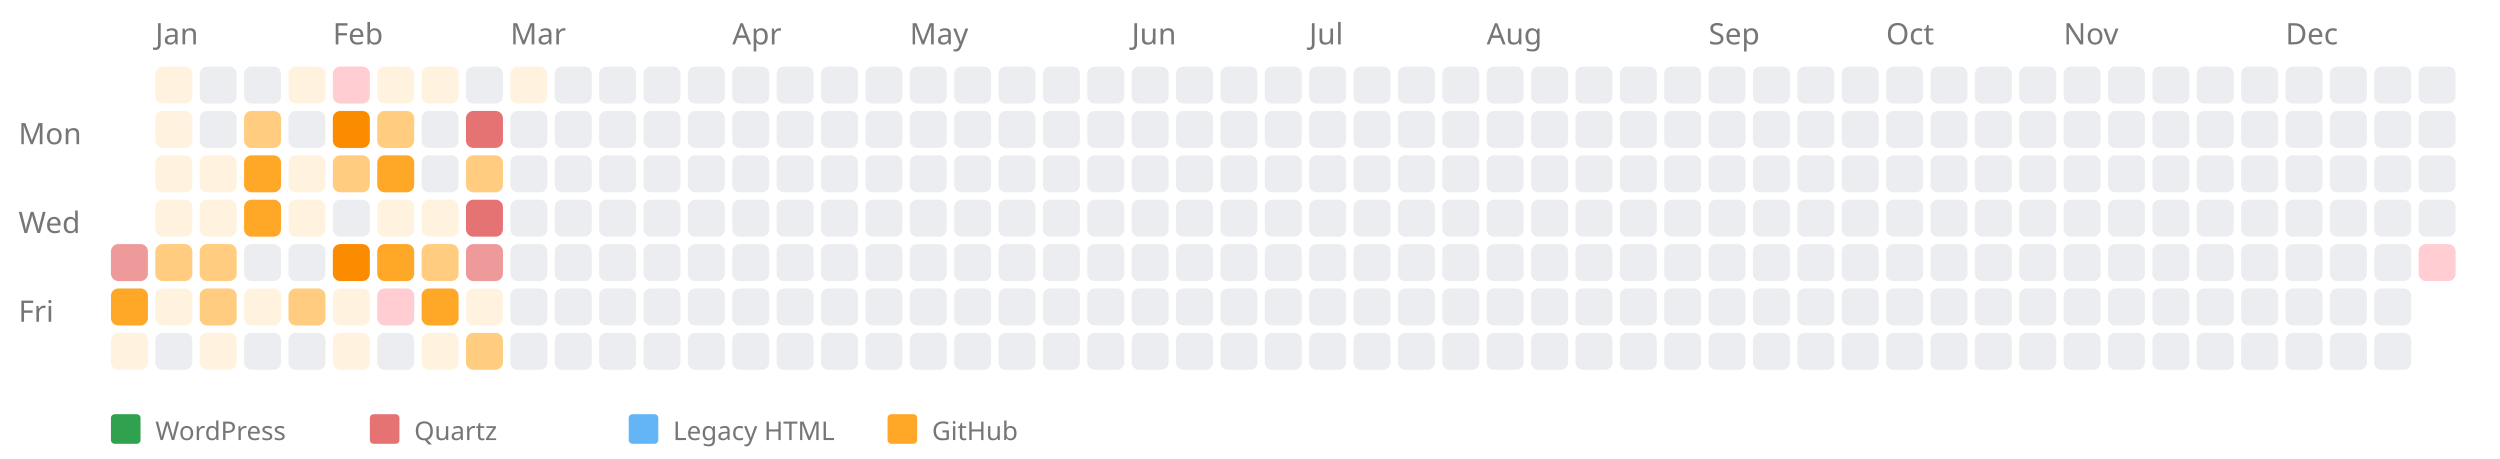
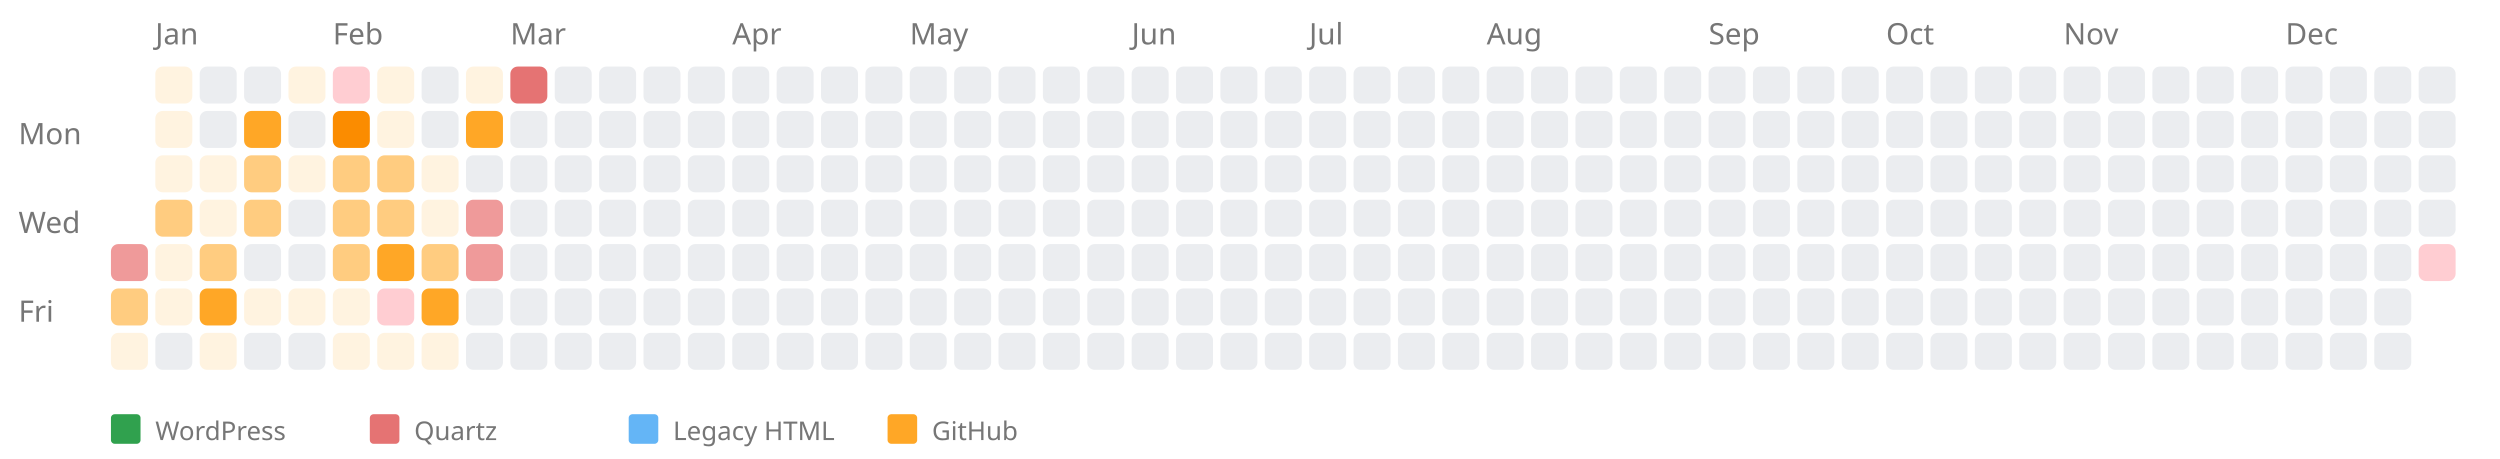
<svg xmlns="http://www.w3.org/2000/svg" width="676" height="124" style="background-color: white;">
  <text x="5" y="39" font-family="sans-serif" font-size="8" fill="#767676">Mon</text>
  <text x="5" y="63" font-family="sans-serif" font-size="8" fill="#767676">Wed</text>
  <text x="5" y="87" font-family="sans-serif" font-size="8" fill="#767676">Fri</text>
  <a href="https://kreier.github.io/quartz/Blog/2026/01/Black-Virgin-Mountain-III">
    <rect x="30" y="66" width="10" height="10" fill="#ef9a9a" rx="2" ry="2" />
  </a>
-   <a href="https://github.com/kreier/quartz/commit/3482f93073b59faddf6f8b1f2b3fc8d01145e746">
-     <rect x="30" y="78" width="10" height="10" fill="#ffa726" rx="2" ry="2" />
+   <a href="https://github.com/kreier/logo/commit/1402ef58d8d294cb15bdb9925b1518ac4585d798">
+     <rect x="30" y="78" width="10" height="10" fill="#ffcc80" rx="2" ry="2" />
  </a>
  <a href="https://github.com/kreier/statistics-diary/commit/4b88fc563b4ed1de78b8aaf90ba339f6435bd9ff">
    <rect x="30" y="90" width="10" height="10" fill="#fff3e0" rx="2" ry="2" />
  </a>
  <text x="42" y="12" font-family="sans-serif" font-size="8" fill="#767676">Jan</text>
  <a href="https://github.com/kreier/timeline/commit/9d11520de34dfba443b943f067c6d126caa2170a">
    <rect x="42" y="18" width="10" height="10" fill="#fff3e0" rx="2" ry="2" />
  </a>
-   <a href="https://github.com/kreier/timeline/commit/c0acefbf283a123234a830991be160af2f741ca0">
+   <a href="https://github.com/kreier/statistics-diary/commit/42a7469f658e2cb537ec03c5c94c6a11b0baccaa">
    <rect x="42" y="30" width="10" height="10" fill="#fff3e0" rx="2" ry="2" />
  </a>
-   <a href="https://github.com/kreier/timeline/commit/46e5ba379f54ff5fc5fc0830b6c4f5af79382f6b">
+   <a href="https://github.com/kreier/timeline/commit/f8b933a87da3c2d3ff0be795ef093933eebc7806">
    <rect x="42" y="42" width="10" height="10" fill="#fff3e0" rx="2" ry="2" />
  </a>
-   <a href="https://github.com/kreier/timeline/commit/a6540b3f6e7b7cb732b77b7db9dfbf191524a463">
-     <rect x="42" y="54" width="10" height="10" fill="#fff3e0" rx="2" ry="2" />
+   <a href="https://github.com/kreier/timeline/commit/82c4f72e79f45c4f470d0a36365828de7d7b4056">
+     <rect x="42" y="54" width="10" height="10" fill="#ffcc80" rx="2" ry="2" />
  </a>
  <a href="https://github.com/kreier/timeline/commit/fc6944581471510545945fb902e6d64ce006f01e">
-     <rect x="42" y="66" width="10" height="10" fill="#ffcc80" rx="2" ry="2" />
+     <rect x="42" y="66" width="10" height="10" fill="#fff3e0" rx="2" ry="2" />
  </a>
  <a href="https://github.com/kreier/timeline/commit/037f4fa019f1368bd0830cb39e292fab4ba12c4a">
    <rect x="42" y="78" width="10" height="10" fill="#fff3e0" rx="2" ry="2" />
  </a>
  <rect x="42" y="90" width="10" height="10" fill="#ebedf0" rx="2" ry="2" />
  <rect x="54" y="18" width="10" height="10" fill="#ebedf0" rx="2" ry="2" />
  <rect x="54" y="30" width="10" height="10" fill="#ebedf0" rx="2" ry="2" />
  <a href="https://github.com/kreier/python2018/commit/955bd2e4b07175ac0431472151dcd9afdac09664">
    <rect x="54" y="42" width="10" height="10" fill="#fff3e0" rx="2" ry="2" />
  </a>
-   <a href="https://github.com/timeline24/timeline24.github.io/commit/45d11cd6854f37938e4f11bab9d25046ccc71e70">
+   <a href="https://github.com/kreier/python2018/commit/dc1d242c00a9b9ab43dcfcab2dbbf36b22f42714">
    <rect x="54" y="54" width="10" height="10" fill="#fff3e0" rx="2" ry="2" />
  </a>
-   <a href="https://github.com/kreier/timeline/commit/de7cc6f2d49e727eed80f1b493bd44e85618e5c5">
+   <a href="https://github.com/kreier/calendar/commit/4ba9ff8936dfb993f28e9c99aa3752e2fd1fa416">
    <rect x="54" y="66" width="10" height="10" fill="#ffcc80" rx="2" ry="2" />
  </a>
-   <a href="https://github.com/kreier/timeline/commit/ef53cfd2cbff5509946adeb7557a7b4ef8b16504">
-     <rect x="54" y="78" width="10" height="10" fill="#ffcc80" rx="2" ry="2" />
+   <a href="https://github.com/kreier/timeline/commit/396055814605a9ce0c9b135d78b5a017064007a7">
+     <rect x="54" y="78" width="10" height="10" fill="#ffa726" rx="2" ry="2" />
  </a>
  <a href="https://github.com/kreier/logo/commit/0100dbd2a928cb02ff36db7efff55222d79cdeb9">
    <rect x="54" y="90" width="10" height="10" fill="#fff3e0" rx="2" ry="2" />
  </a>
  <rect x="66" y="18" width="10" height="10" fill="#ebedf0" rx="2" ry="2" />
-   <a href="https://github.com/kreier/tl/commit/49dd2cac59a5e8389b44650719359b2262a8eee3">
-     <rect x="66" y="30" width="10" height="10" fill="#ffcc80" rx="2" ry="2" />
+   <a href="https://github.com/kreier/logo/commit/2932141a6220b73344018070bcacabd1976df519">
+     <rect x="66" y="30" width="10" height="10" fill="#ffa726" rx="2" ry="2" />
  </a>
  <a href="https://github.com/kreier/igshcmc/commit/f88fc38e6b8c65efe7117028eed91dfc41016f08">
-     <rect x="66" y="42" width="10" height="10" fill="#ffa726" rx="2" ry="2" />
+     <rect x="66" y="42" width="10" height="10" fill="#ffcc80" rx="2" ry="2" />
  </a>
  <a href="https://github.com/kreier/swagger/commit/7e005a6ced7b4be66eb0dd43546b820a96aae394">
-     <rect x="66" y="54" width="10" height="10" fill="#ffa726" rx="2" ry="2" />
+     <rect x="66" y="54" width="10" height="10" fill="#ffcc80" rx="2" ry="2" />
  </a>
  <rect x="66" y="66" width="10" height="10" fill="#ebedf0" rx="2" ry="2" />
  <a href="https://github.com/kreier/bilder/commit/ca421128271dcf03bb6d5ae5b7373ea124aaa640">
    <rect x="66" y="78" width="10" height="10" fill="#fff3e0" rx="2" ry="2" />
  </a>
  <rect x="66" y="90" width="10" height="10" fill="#ebedf0" rx="2" ry="2" />
  <a href="https://github.com/kreier/bilder/commit/ed25d5d2ba0ba365c9afdd91ec2d87d5d4873d64">
    <rect x="78" y="18" width="10" height="10" fill="#fff3e0" rx="2" ry="2" />
  </a>
  <rect x="78" y="30" width="10" height="10" fill="#ebedf0" rx="2" ry="2" />
-   <a href="https://github.com/kreier/timeline/commit/9e940a285058c0da9e307dd0c78298b8b89aafb8">
+   <a href="https://github.com/kreier/timeline/commit/d2237b68312388d41c74cc5ce5f908224ff11562">
    <rect x="78" y="42" width="10" height="10" fill="#fff3e0" rx="2" ry="2" />
  </a>
-   <a href="https://github.com/kreier/timeline/commit/d2237b68312388d41c74cc5ce5f908224ff11562">
-     <rect x="78" y="54" width="10" height="10" fill="#fff3e0" rx="2" ry="2" />
-   </a>
+   <rect x="78" y="54" width="10" height="10" fill="#ebedf0" rx="2" ry="2" />
  <rect x="78" y="66" width="10" height="10" fill="#ebedf0" rx="2" ry="2" />
-   <a href="https://github.com/kreier/prime/commit/b0d8d498ebf3c925baa058e8775d1aa652e57606">
-     <rect x="78" y="78" width="10" height="10" fill="#ffcc80" rx="2" ry="2" />
+   <a href="https://github.com/kreier/homelab/commit/7a9cb8526dc5b94698d9d62e3211c63f1e6ba550">
+     <rect x="78" y="78" width="10" height="10" fill="#fff3e0" rx="2" ry="2" />
  </a>
  <rect x="78" y="90" width="10" height="10" fill="#ebedf0" rx="2" ry="2" />
  <text x="90" y="12" font-family="sans-serif" font-size="8" fill="#767676">Feb</text>
  <a href="https://kreier.github.io/quartz/Blog/2026/02/Black-Virgin-Mountain-IV">
    <rect x="90" y="18" width="10" height="10" fill="#ffcdd2" rx="2" ry="2" />
  </a>
-   <a href="https://github.com/kreier/hv.io.vn/commit/93c3eb17e6053684ba4e319924d0285c09ee43bf">
+   <a href="https://github.com/kreier/homelab/commit/498e774c43a687e76138cff0b696786e2abd6358">
    <rect x="90" y="30" width="10" height="10" fill="#fb8c00" rx="2" ry="2" />
  </a>
  <a href="https://github.com/kreier/hv.io.vn/commit/cafb117ce697c186fb0b2447f2880fda389beee9">
    <rect x="90" y="42" width="10" height="10" fill="#ffcc80" rx="2" ry="2" />
  </a>
-   <rect x="90" y="54" width="10" height="10" fill="#ebedf0" rx="2" ry="2" />
-   <a href="https://github.com/kreier/prime/commit/b4f0c1f2333f69aa4bfc1d384e9192207756be18">
-     <rect x="90" y="66" width="10" height="10" fill="#fb8c00" rx="2" ry="2" />
-   </a>
-   <a href="https://github.com/kreier/prime/commit/9f562553cc253dd7a63692e15c8f2fabdf92d6c4">
+   <a href="https://github.com/kreier/homelab/commit/c687c1bccf76406e5e9407a76a95736542fd815c">
+     <rect x="90" y="54" width="10" height="10" fill="#ffcc80" rx="2" ry="2" />
+   </a>
+   <a href="https://github.com/kreier/homelab/commit/d92258a3dcc152653ac402cbed77579e232a3722">
+     <rect x="90" y="66" width="10" height="10" fill="#ffcc80" rx="2" ry="2" />
+   </a>
+   <a href="https://github.com/kreier/quartz/commit/0de8d39f703b1024ced659e9881235b8605da4f6">
    <rect x="90" y="78" width="10" height="10" fill="#fff3e0" rx="2" ry="2" />
  </a>
  <a href="https://github.com/kreier/homelab/commit/54f8c05d048b5716a3ff3e47baffed9f990c78f3">
    <rect x="90" y="90" width="10" height="10" fill="#fff3e0" rx="2" ry="2" />
  </a>
-   <a href="https://github.com/hviovn/hello-world/commit/1d196a920c19cf602377a2f6a7900721622a6809">
+   <a href="https://github.com/kreier/quartz/commit/a1e167afd8b011d414ebf2c5d9827afd96047407">
    <rect x="102" y="18" width="10" height="10" fill="#fff3e0" rx="2" ry="2" />
  </a>
-   <a href="https://github.com/kreier/quartz/commit/5950441a7e72e62731ed1a1abeaef0a00d00845f">
-     <rect x="102" y="30" width="10" height="10" fill="#ffcc80" rx="2" ry="2" />
-   </a>
-   <a href="https://github.com/kreier/timeline/commit/bd868cc32d626727f3728060b6df1e211ce9e4d6">
-     <rect x="102" y="42" width="10" height="10" fill="#ffa726" rx="2" ry="2" />
-   </a>
-   <a href="https://github.com/kreier/timeline/commit/454da40dd3202c5d2145593c464b4f7fd9d5a841">
-     <rect x="102" y="54" width="10" height="10" fill="#fff3e0" rx="2" ry="2" />
+   <a href="https://github.com/kreier/bilder/commit/f45ded15dec45f98f6a7a6925001069058b24e7a">
+     <rect x="102" y="30" width="10" height="10" fill="#fff3e0" rx="2" ry="2" />
+   </a>
+   <a href="https://github.com/kreier/impact/commit/bfa93181b978821645280cfe5fd96e4f8b387421">
+     <rect x="102" y="42" width="10" height="10" fill="#ffcc80" rx="2" ry="2" />
+   </a>
+   <a href="https://github.com/kreier/timeline/commit/254dc489f59cf9c0ac3af68c352ca72545a9ef51">
+     <rect x="102" y="54" width="10" height="10" fill="#ffcc80" rx="2" ry="2" />
  </a>
  <a href="https://github.com/kreier/timeline/commit/adab2d8eb7dbe5239b7f360b5f4538ea1909d074">
    <rect x="102" y="66" width="10" height="10" fill="#ffa726" rx="2" ry="2" />
  </a>
  <a href="https://kreier.github.io/quartz/Projects/Computer/Raspberry-Pi-4-with-4-GB-RAM">
    <rect x="102" y="78" width="10" height="10" fill="#ffcdd2" rx="2" ry="2" />
  </a>
-   <rect x="102" y="90" width="10" height="10" fill="#ebedf0" rx="2" ry="2" />
  <a href="https://github.com/kreier/benchmark/commit/303ee0b7ff5f7ab3345aea36ab2b7b956f21eeb1">
-     <rect x="114" y="18" width="10" height="10" fill="#fff3e0" rx="2" ry="2" />
-   </a>
+     <rect x="102" y="90" width="10" height="10" fill="#fff3e0" rx="2" ry="2" />
+   </a>
+   <rect x="114" y="18" width="10" height="10" fill="#ebedf0" rx="2" ry="2" />
  <rect x="114" y="30" width="10" height="10" fill="#ebedf0" rx="2" ry="2" />
-   <rect x="114" y="42" width="10" height="10" fill="#ebedf0" rx="2" ry="2" />
-   <a href="https://github.com/kreier/quartz/commit/3d48c6ed1be790f74cd5536fc21bb884c090c392">
+   <a href="https://github.com/kreier/benchmark/commit/6ac58321a211879100b2a67e3efbaaef754bc9ea">
+     <rect x="114" y="42" width="10" height="10" fill="#fff3e0" rx="2" ry="2" />
+   </a>
+   <a href="https://github.com/kreier/benchmark/commit/aaecfcde9613db993ee2dc0a76cf20624a8f50fa">
    <rect x="114" y="54" width="10" height="10" fill="#fff3e0" rx="2" ry="2" />
  </a>
-   <a href="https://github.com/kreier/homelab/commit/070e74306f5fecec4522ec68f165aaf428c9552b">
+   <a href="https://github.com/kreier/benchmark/commit/8a9ac10ccbd51652bd9f4c34227f692144df13d3">
    <rect x="114" y="66" width="10" height="10" fill="#ffcc80" rx="2" ry="2" />
  </a>
-   <a href="https://github.com/kreier/quartz/commit/aac21671276305370fa75788509711a6b73a37d0">
+   <a href="https://github.com/kreier/ar65view/commit/96585b5aa1e8ceb6b3508467ba4ab75958f0afef">
    <rect x="114" y="78" width="10" height="10" fill="#ffa726" rx="2" ry="2" />
  </a>
  <a href="https://github.com/kreier/quartz/commit/ea65c769a316c765de8d8c465884846e8fbc44f8">
    <rect x="114" y="90" width="10" height="10" fill="#fff3e0" rx="2" ry="2" />
  </a>
-   <rect x="126" y="18" width="10" height="10" fill="#ebedf0" rx="2" ry="2" />
-   <a href="https://saiht.de/obsidian/My-Projects">
-     <rect x="126" y="30" width="10" height="10" fill="#e57373" rx="2" ry="2" />
+   <a href="https://github.com/kreier/quartz/commit/2b386e7836ea2c99e2983b3cb9b9d62f29311693">
+     <rect x="126" y="18" width="10" height="10" fill="#fff3e0" rx="2" ry="2" />
  </a>
  <a href="https://github.com/kreier/homelab/commit/6e8ac409c1eb36ba6a74723c08eb89388ac9dd54">
-     <rect x="126" y="42" width="10" height="10" fill="#ffcc80" rx="2" ry="2" />
-   </a>
+     <rect x="126" y="30" width="10" height="10" fill="#ffa726" rx="2" ry="2" />
+   </a>
+   <rect x="126" y="42" width="10" height="10" fill="#ebedf0" rx="2" ry="2" />
  <a href="https://saiht.de/obsidian/Leisure">
-     <rect x="126" y="54" width="10" height="10" fill="#e57373" rx="2" ry="2" />
+     <rect x="126" y="54" width="10" height="10" fill="#ef9a9a" rx="2" ry="2" />
  </a>
  <a href="https://saiht.de/obsidian/Projects/Obsidian">
    <rect x="126" y="66" width="10" height="10" fill="#ef9a9a" rx="2" ry="2" />
  </a>
-   <a href="https://github.com/hviovn/diary-statistic/commit/1e4ed8aff877707087715ef491a471690f85386b">
-     <rect x="126" y="78" width="10" height="10" fill="#fff3e0" rx="2" ry="2" />
-   </a>
-   <a href="https://github.com/hviovn/new-vocabulary/commit/7325b9519280b7699d59a04db2b0b2bbd0565cf3">
-     <rect x="126" y="90" width="10" height="10" fill="#ffcc80" rx="2" ry="2" />
-   </a>
+   <rect x="126" y="78" width="10" height="10" fill="#ebedf0" rx="2" ry="2" />
+   <rect x="126" y="90" width="10" height="10" fill="#ebedf0" rx="2" ry="2" />
  <text x="138" y="12" font-family="sans-serif" font-size="8" fill="#767676">Mar</text>
-   <a href="https://github.com/hviovn/new-vocabulary/commit/268b562063bbfd31add802a8495ca9f534c6f565">
-     <rect x="138" y="18" width="10" height="10" fill="#fff3e0" rx="2" ry="2" />
+   <a href="https://saiht.de/obsidian/Projects/GitHub/Statistics-of-my-diary,-projects-and-other-stories">
+     <rect x="138" y="18" width="10" height="10" fill="#e57373" rx="2" ry="2" />
  </a>
  <rect x="138" y="30" width="10" height="10" fill="#ebedf0" rx="2" ry="2" />
  <rect x="138" y="42" width="10" height="10" fill="#ebedf0" rx="2" ry="2" />
  <rect x="138" y="54" width="10" height="10" fill="#ebedf0" rx="2" ry="2" />
  <rect x="138" y="66" width="10" height="10" fill="#ebedf0" rx="2" ry="2" />
  <rect x="138" y="78" width="10" height="10" fill="#ebedf0" rx="2" ry="2" />
  <rect x="138" y="90" width="10" height="10" fill="#ebedf0" rx="2" ry="2" />
  <rect x="150" y="18" width="10" height="10" fill="#ebedf0" rx="2" ry="2" />
  <rect x="150" y="30" width="10" height="10" fill="#ebedf0" rx="2" ry="2" />
  <rect x="150" y="42" width="10" height="10" fill="#ebedf0" rx="2" ry="2" />
  <rect x="150" y="54" width="10" height="10" fill="#ebedf0" rx="2" ry="2" />
  <rect x="150" y="66" width="10" height="10" fill="#ebedf0" rx="2" ry="2" />
  <rect x="150" y="78" width="10" height="10" fill="#ebedf0" rx="2" ry="2" />
  <rect x="150" y="90" width="10" height="10" fill="#ebedf0" rx="2" ry="2" />
  <rect x="162" y="18" width="10" height="10" fill="#ebedf0" rx="2" ry="2" />
  <rect x="162" y="30" width="10" height="10" fill="#ebedf0" rx="2" ry="2" />
  <rect x="162" y="42" width="10" height="10" fill="#ebedf0" rx="2" ry="2" />
  <rect x="162" y="54" width="10" height="10" fill="#ebedf0" rx="2" ry="2" />
  <rect x="162" y="66" width="10" height="10" fill="#ebedf0" rx="2" ry="2" />
  <rect x="162" y="78" width="10" height="10" fill="#ebedf0" rx="2" ry="2" />
  <rect x="162" y="90" width="10" height="10" fill="#ebedf0" rx="2" ry="2" />
  <rect x="174" y="18" width="10" height="10" fill="#ebedf0" rx="2" ry="2" />
  <rect x="174" y="30" width="10" height="10" fill="#ebedf0" rx="2" ry="2" />
  <rect x="174" y="42" width="10" height="10" fill="#ebedf0" rx="2" ry="2" />
  <rect x="174" y="54" width="10" height="10" fill="#ebedf0" rx="2" ry="2" />
  <rect x="174" y="66" width="10" height="10" fill="#ebedf0" rx="2" ry="2" />
  <rect x="174" y="78" width="10" height="10" fill="#ebedf0" rx="2" ry="2" />
  <rect x="174" y="90" width="10" height="10" fill="#ebedf0" rx="2" ry="2" />
  <rect x="186" y="18" width="10" height="10" fill="#ebedf0" rx="2" ry="2" />
  <rect x="186" y="30" width="10" height="10" fill="#ebedf0" rx="2" ry="2" />
  <rect x="186" y="42" width="10" height="10" fill="#ebedf0" rx="2" ry="2" />
  <rect x="186" y="54" width="10" height="10" fill="#ebedf0" rx="2" ry="2" />
  <rect x="186" y="66" width="10" height="10" fill="#ebedf0" rx="2" ry="2" />
  <rect x="186" y="78" width="10" height="10" fill="#ebedf0" rx="2" ry="2" />
  <rect x="186" y="90" width="10" height="10" fill="#ebedf0" rx="2" ry="2" />
  <text x="198" y="12" font-family="sans-serif" font-size="8" fill="#767676">Apr</text>
  <rect x="198" y="18" width="10" height="10" fill="#ebedf0" rx="2" ry="2" />
  <rect x="198" y="30" width="10" height="10" fill="#ebedf0" rx="2" ry="2" />
  <rect x="198" y="42" width="10" height="10" fill="#ebedf0" rx="2" ry="2" />
  <rect x="198" y="54" width="10" height="10" fill="#ebedf0" rx="2" ry="2" />
  <rect x="198" y="66" width="10" height="10" fill="#ebedf0" rx="2" ry="2" />
  <rect x="198" y="78" width="10" height="10" fill="#ebedf0" rx="2" ry="2" />
  <rect x="198" y="90" width="10" height="10" fill="#ebedf0" rx="2" ry="2" />
  <rect x="210" y="18" width="10" height="10" fill="#ebedf0" rx="2" ry="2" />
  <rect x="210" y="30" width="10" height="10" fill="#ebedf0" rx="2" ry="2" />
  <rect x="210" y="42" width="10" height="10" fill="#ebedf0" rx="2" ry="2" />
  <rect x="210" y="54" width="10" height="10" fill="#ebedf0" rx="2" ry="2" />
  <rect x="210" y="66" width="10" height="10" fill="#ebedf0" rx="2" ry="2" />
  <rect x="210" y="78" width="10" height="10" fill="#ebedf0" rx="2" ry="2" />
  <rect x="210" y="90" width="10" height="10" fill="#ebedf0" rx="2" ry="2" />
  <rect x="222" y="18" width="10" height="10" fill="#ebedf0" rx="2" ry="2" />
  <rect x="222" y="30" width="10" height="10" fill="#ebedf0" rx="2" ry="2" />
  <rect x="222" y="42" width="10" height="10" fill="#ebedf0" rx="2" ry="2" />
  <rect x="222" y="54" width="10" height="10" fill="#ebedf0" rx="2" ry="2" />
  <rect x="222" y="66" width="10" height="10" fill="#ebedf0" rx="2" ry="2" />
  <rect x="222" y="78" width="10" height="10" fill="#ebedf0" rx="2" ry="2" />
  <rect x="222" y="90" width="10" height="10" fill="#ebedf0" rx="2" ry="2" />
  <rect x="234" y="18" width="10" height="10" fill="#ebedf0" rx="2" ry="2" />
  <rect x="234" y="30" width="10" height="10" fill="#ebedf0" rx="2" ry="2" />
  <rect x="234" y="42" width="10" height="10" fill="#ebedf0" rx="2" ry="2" />
  <rect x="234" y="54" width="10" height="10" fill="#ebedf0" rx="2" ry="2" />
  <rect x="234" y="66" width="10" height="10" fill="#ebedf0" rx="2" ry="2" />
  <rect x="234" y="78" width="10" height="10" fill="#ebedf0" rx="2" ry="2" />
  <rect x="234" y="90" width="10" height="10" fill="#ebedf0" rx="2" ry="2" />
  <text x="246" y="12" font-family="sans-serif" font-size="8" fill="#767676">May</text>
  <rect x="246" y="18" width="10" height="10" fill="#ebedf0" rx="2" ry="2" />
  <rect x="246" y="30" width="10" height="10" fill="#ebedf0" rx="2" ry="2" />
  <rect x="246" y="42" width="10" height="10" fill="#ebedf0" rx="2" ry="2" />
  <rect x="246" y="54" width="10" height="10" fill="#ebedf0" rx="2" ry="2" />
  <rect x="246" y="66" width="10" height="10" fill="#ebedf0" rx="2" ry="2" />
  <rect x="246" y="78" width="10" height="10" fill="#ebedf0" rx="2" ry="2" />
  <rect x="246" y="90" width="10" height="10" fill="#ebedf0" rx="2" ry="2" />
  <rect x="258" y="18" width="10" height="10" fill="#ebedf0" rx="2" ry="2" />
  <rect x="258" y="30" width="10" height="10" fill="#ebedf0" rx="2" ry="2" />
  <rect x="258" y="42" width="10" height="10" fill="#ebedf0" rx="2" ry="2" />
  <rect x="258" y="54" width="10" height="10" fill="#ebedf0" rx="2" ry="2" />
  <rect x="258" y="66" width="10" height="10" fill="#ebedf0" rx="2" ry="2" />
  <rect x="258" y="78" width="10" height="10" fill="#ebedf0" rx="2" ry="2" />
  <rect x="258" y="90" width="10" height="10" fill="#ebedf0" rx="2" ry="2" />
  <rect x="270" y="18" width="10" height="10" fill="#ebedf0" rx="2" ry="2" />
  <rect x="270" y="30" width="10" height="10" fill="#ebedf0" rx="2" ry="2" />
  <rect x="270" y="42" width="10" height="10" fill="#ebedf0" rx="2" ry="2" />
  <rect x="270" y="54" width="10" height="10" fill="#ebedf0" rx="2" ry="2" />
  <rect x="270" y="66" width="10" height="10" fill="#ebedf0" rx="2" ry="2" />
  <rect x="270" y="78" width="10" height="10" fill="#ebedf0" rx="2" ry="2" />
  <rect x="270" y="90" width="10" height="10" fill="#ebedf0" rx="2" ry="2" />
  <rect x="282" y="18" width="10" height="10" fill="#ebedf0" rx="2" ry="2" />
  <rect x="282" y="30" width="10" height="10" fill="#ebedf0" rx="2" ry="2" />
  <rect x="282" y="42" width="10" height="10" fill="#ebedf0" rx="2" ry="2" />
  <rect x="282" y="54" width="10" height="10" fill="#ebedf0" rx="2" ry="2" />
  <rect x="282" y="66" width="10" height="10" fill="#ebedf0" rx="2" ry="2" />
  <rect x="282" y="78" width="10" height="10" fill="#ebedf0" rx="2" ry="2" />
  <rect x="282" y="90" width="10" height="10" fill="#ebedf0" rx="2" ry="2" />
  <rect x="294" y="18" width="10" height="10" fill="#ebedf0" rx="2" ry="2" />
  <rect x="294" y="30" width="10" height="10" fill="#ebedf0" rx="2" ry="2" />
  <rect x="294" y="42" width="10" height="10" fill="#ebedf0" rx="2" ry="2" />
  <rect x="294" y="54" width="10" height="10" fill="#ebedf0" rx="2" ry="2" />
  <rect x="294" y="66" width="10" height="10" fill="#ebedf0" rx="2" ry="2" />
  <rect x="294" y="78" width="10" height="10" fill="#ebedf0" rx="2" ry="2" />
  <rect x="294" y="90" width="10" height="10" fill="#ebedf0" rx="2" ry="2" />
  <text x="306" y="12" font-family="sans-serif" font-size="8" fill="#767676">Jun</text>
  <rect x="306" y="18" width="10" height="10" fill="#ebedf0" rx="2" ry="2" />
  <rect x="306" y="30" width="10" height="10" fill="#ebedf0" rx="2" ry="2" />
  <rect x="306" y="42" width="10" height="10" fill="#ebedf0" rx="2" ry="2" />
  <rect x="306" y="54" width="10" height="10" fill="#ebedf0" rx="2" ry="2" />
  <rect x="306" y="66" width="10" height="10" fill="#ebedf0" rx="2" ry="2" />
  <rect x="306" y="78" width="10" height="10" fill="#ebedf0" rx="2" ry="2" />
  <rect x="306" y="90" width="10" height="10" fill="#ebedf0" rx="2" ry="2" />
  <rect x="318" y="18" width="10" height="10" fill="#ebedf0" rx="2" ry="2" />
  <rect x="318" y="30" width="10" height="10" fill="#ebedf0" rx="2" ry="2" />
  <rect x="318" y="42" width="10" height="10" fill="#ebedf0" rx="2" ry="2" />
  <rect x="318" y="54" width="10" height="10" fill="#ebedf0" rx="2" ry="2" />
  <rect x="318" y="66" width="10" height="10" fill="#ebedf0" rx="2" ry="2" />
  <rect x="318" y="78" width="10" height="10" fill="#ebedf0" rx="2" ry="2" />
  <rect x="318" y="90" width="10" height="10" fill="#ebedf0" rx="2" ry="2" />
  <rect x="330" y="18" width="10" height="10" fill="#ebedf0" rx="2" ry="2" />
  <rect x="330" y="30" width="10" height="10" fill="#ebedf0" rx="2" ry="2" />
  <rect x="330" y="42" width="10" height="10" fill="#ebedf0" rx="2" ry="2" />
  <rect x="330" y="54" width="10" height="10" fill="#ebedf0" rx="2" ry="2" />
  <rect x="330" y="66" width="10" height="10" fill="#ebedf0" rx="2" ry="2" />
  <rect x="330" y="78" width="10" height="10" fill="#ebedf0" rx="2" ry="2" />
  <rect x="330" y="90" width="10" height="10" fill="#ebedf0" rx="2" ry="2" />
  <rect x="342" y="18" width="10" height="10" fill="#ebedf0" rx="2" ry="2" />
  <rect x="342" y="30" width="10" height="10" fill="#ebedf0" rx="2" ry="2" />
  <rect x="342" y="42" width="10" height="10" fill="#ebedf0" rx="2" ry="2" />
  <rect x="342" y="54" width="10" height="10" fill="#ebedf0" rx="2" ry="2" />
  <rect x="342" y="66" width="10" height="10" fill="#ebedf0" rx="2" ry="2" />
  <rect x="342" y="78" width="10" height="10" fill="#ebedf0" rx="2" ry="2" />
  <rect x="342" y="90" width="10" height="10" fill="#ebedf0" rx="2" ry="2" />
  <text x="354" y="12" font-family="sans-serif" font-size="8" fill="#767676">Jul</text>
  <rect x="354" y="18" width="10" height="10" fill="#ebedf0" rx="2" ry="2" />
  <rect x="354" y="30" width="10" height="10" fill="#ebedf0" rx="2" ry="2" />
  <rect x="354" y="42" width="10" height="10" fill="#ebedf0" rx="2" ry="2" />
  <rect x="354" y="54" width="10" height="10" fill="#ebedf0" rx="2" ry="2" />
  <rect x="354" y="66" width="10" height="10" fill="#ebedf0" rx="2" ry="2" />
  <rect x="354" y="78" width="10" height="10" fill="#ebedf0" rx="2" ry="2" />
  <rect x="354" y="90" width="10" height="10" fill="#ebedf0" rx="2" ry="2" />
  <rect x="366" y="18" width="10" height="10" fill="#ebedf0" rx="2" ry="2" />
  <rect x="366" y="30" width="10" height="10" fill="#ebedf0" rx="2" ry="2" />
  <rect x="366" y="42" width="10" height="10" fill="#ebedf0" rx="2" ry="2" />
  <rect x="366" y="54" width="10" height="10" fill="#ebedf0" rx="2" ry="2" />
  <rect x="366" y="66" width="10" height="10" fill="#ebedf0" rx="2" ry="2" />
  <rect x="366" y="78" width="10" height="10" fill="#ebedf0" rx="2" ry="2" />
  <rect x="366" y="90" width="10" height="10" fill="#ebedf0" rx="2" ry="2" />
  <rect x="378" y="18" width="10" height="10" fill="#ebedf0" rx="2" ry="2" />
  <rect x="378" y="30" width="10" height="10" fill="#ebedf0" rx="2" ry="2" />
  <rect x="378" y="42" width="10" height="10" fill="#ebedf0" rx="2" ry="2" />
  <rect x="378" y="54" width="10" height="10" fill="#ebedf0" rx="2" ry="2" />
  <rect x="378" y="66" width="10" height="10" fill="#ebedf0" rx="2" ry="2" />
  <rect x="378" y="78" width="10" height="10" fill="#ebedf0" rx="2" ry="2" />
  <rect x="378" y="90" width="10" height="10" fill="#ebedf0" rx="2" ry="2" />
  <rect x="390" y="18" width="10" height="10" fill="#ebedf0" rx="2" ry="2" />
  <rect x="390" y="30" width="10" height="10" fill="#ebedf0" rx="2" ry="2" />
  <rect x="390" y="42" width="10" height="10" fill="#ebedf0" rx="2" ry="2" />
  <rect x="390" y="54" width="10" height="10" fill="#ebedf0" rx="2" ry="2" />
  <rect x="390" y="66" width="10" height="10" fill="#ebedf0" rx="2" ry="2" />
  <rect x="390" y="78" width="10" height="10" fill="#ebedf0" rx="2" ry="2" />
  <rect x="390" y="90" width="10" height="10" fill="#ebedf0" rx="2" ry="2" />
  <text x="402" y="12" font-family="sans-serif" font-size="8" fill="#767676">Aug</text>
  <rect x="402" y="18" width="10" height="10" fill="#ebedf0" rx="2" ry="2" />
  <rect x="402" y="30" width="10" height="10" fill="#ebedf0" rx="2" ry="2" />
  <rect x="402" y="42" width="10" height="10" fill="#ebedf0" rx="2" ry="2" />
  <rect x="402" y="54" width="10" height="10" fill="#ebedf0" rx="2" ry="2" />
  <rect x="402" y="66" width="10" height="10" fill="#ebedf0" rx="2" ry="2" />
  <rect x="402" y="78" width="10" height="10" fill="#ebedf0" rx="2" ry="2" />
  <rect x="402" y="90" width="10" height="10" fill="#ebedf0" rx="2" ry="2" />
  <rect x="414" y="18" width="10" height="10" fill="#ebedf0" rx="2" ry="2" />
  <rect x="414" y="30" width="10" height="10" fill="#ebedf0" rx="2" ry="2" />
  <rect x="414" y="42" width="10" height="10" fill="#ebedf0" rx="2" ry="2" />
  <rect x="414" y="54" width="10" height="10" fill="#ebedf0" rx="2" ry="2" />
  <rect x="414" y="66" width="10" height="10" fill="#ebedf0" rx="2" ry="2" />
  <rect x="414" y="78" width="10" height="10" fill="#ebedf0" rx="2" ry="2" />
  <rect x="414" y="90" width="10" height="10" fill="#ebedf0" rx="2" ry="2" />
  <rect x="426" y="18" width="10" height="10" fill="#ebedf0" rx="2" ry="2" />
  <rect x="426" y="30" width="10" height="10" fill="#ebedf0" rx="2" ry="2" />
  <rect x="426" y="42" width="10" height="10" fill="#ebedf0" rx="2" ry="2" />
  <rect x="426" y="54" width="10" height="10" fill="#ebedf0" rx="2" ry="2" />
  <rect x="426" y="66" width="10" height="10" fill="#ebedf0" rx="2" ry="2" />
  <rect x="426" y="78" width="10" height="10" fill="#ebedf0" rx="2" ry="2" />
  <rect x="426" y="90" width="10" height="10" fill="#ebedf0" rx="2" ry="2" />
  <rect x="438" y="18" width="10" height="10" fill="#ebedf0" rx="2" ry="2" />
  <rect x="438" y="30" width="10" height="10" fill="#ebedf0" rx="2" ry="2" />
  <rect x="438" y="42" width="10" height="10" fill="#ebedf0" rx="2" ry="2" />
  <rect x="438" y="54" width="10" height="10" fill="#ebedf0" rx="2" ry="2" />
  <rect x="438" y="66" width="10" height="10" fill="#ebedf0" rx="2" ry="2" />
  <rect x="438" y="78" width="10" height="10" fill="#ebedf0" rx="2" ry="2" />
  <rect x="438" y="90" width="10" height="10" fill="#ebedf0" rx="2" ry="2" />
  <rect x="450" y="18" width="10" height="10" fill="#ebedf0" rx="2" ry="2" />
  <rect x="450" y="30" width="10" height="10" fill="#ebedf0" rx="2" ry="2" />
  <rect x="450" y="42" width="10" height="10" fill="#ebedf0" rx="2" ry="2" />
  <rect x="450" y="54" width="10" height="10" fill="#ebedf0" rx="2" ry="2" />
  <rect x="450" y="66" width="10" height="10" fill="#ebedf0" rx="2" ry="2" />
  <rect x="450" y="78" width="10" height="10" fill="#ebedf0" rx="2" ry="2" />
  <rect x="450" y="90" width="10" height="10" fill="#ebedf0" rx="2" ry="2" />
  <text x="462" y="12" font-family="sans-serif" font-size="8" fill="#767676">Sep</text>
  <rect x="462" y="18" width="10" height="10" fill="#ebedf0" rx="2" ry="2" />
  <rect x="462" y="30" width="10" height="10" fill="#ebedf0" rx="2" ry="2" />
  <rect x="462" y="42" width="10" height="10" fill="#ebedf0" rx="2" ry="2" />
  <rect x="462" y="54" width="10" height="10" fill="#ebedf0" rx="2" ry="2" />
  <rect x="462" y="66" width="10" height="10" fill="#ebedf0" rx="2" ry="2" />
  <rect x="462" y="78" width="10" height="10" fill="#ebedf0" rx="2" ry="2" />
  <rect x="462" y="90" width="10" height="10" fill="#ebedf0" rx="2" ry="2" />
  <rect x="474" y="18" width="10" height="10" fill="#ebedf0" rx="2" ry="2" />
  <rect x="474" y="30" width="10" height="10" fill="#ebedf0" rx="2" ry="2" />
  <rect x="474" y="42" width="10" height="10" fill="#ebedf0" rx="2" ry="2" />
  <rect x="474" y="54" width="10" height="10" fill="#ebedf0" rx="2" ry="2" />
  <rect x="474" y="66" width="10" height="10" fill="#ebedf0" rx="2" ry="2" />
  <rect x="474" y="78" width="10" height="10" fill="#ebedf0" rx="2" ry="2" />
  <rect x="474" y="90" width="10" height="10" fill="#ebedf0" rx="2" ry="2" />
  <rect x="486" y="18" width="10" height="10" fill="#ebedf0" rx="2" ry="2" />
  <rect x="486" y="30" width="10" height="10" fill="#ebedf0" rx="2" ry="2" />
  <rect x="486" y="42" width="10" height="10" fill="#ebedf0" rx="2" ry="2" />
  <rect x="486" y="54" width="10" height="10" fill="#ebedf0" rx="2" ry="2" />
  <rect x="486" y="66" width="10" height="10" fill="#ebedf0" rx="2" ry="2" />
  <rect x="486" y="78" width="10" height="10" fill="#ebedf0" rx="2" ry="2" />
  <rect x="486" y="90" width="10" height="10" fill="#ebedf0" rx="2" ry="2" />
  <rect x="498" y="18" width="10" height="10" fill="#ebedf0" rx="2" ry="2" />
  <rect x="498" y="30" width="10" height="10" fill="#ebedf0" rx="2" ry="2" />
  <rect x="498" y="42" width="10" height="10" fill="#ebedf0" rx="2" ry="2" />
  <rect x="498" y="54" width="10" height="10" fill="#ebedf0" rx="2" ry="2" />
  <rect x="498" y="66" width="10" height="10" fill="#ebedf0" rx="2" ry="2" />
  <rect x="498" y="78" width="10" height="10" fill="#ebedf0" rx="2" ry="2" />
  <rect x="498" y="90" width="10" height="10" fill="#ebedf0" rx="2" ry="2" />
  <text x="510" y="12" font-family="sans-serif" font-size="8" fill="#767676">Oct</text>
  <rect x="510" y="18" width="10" height="10" fill="#ebedf0" rx="2" ry="2" />
  <rect x="510" y="30" width="10" height="10" fill="#ebedf0" rx="2" ry="2" />
  <rect x="510" y="42" width="10" height="10" fill="#ebedf0" rx="2" ry="2" />
  <rect x="510" y="54" width="10" height="10" fill="#ebedf0" rx="2" ry="2" />
  <rect x="510" y="66" width="10" height="10" fill="#ebedf0" rx="2" ry="2" />
  <rect x="510" y="78" width="10" height="10" fill="#ebedf0" rx="2" ry="2" />
  <rect x="510" y="90" width="10" height="10" fill="#ebedf0" rx="2" ry="2" />
  <rect x="522" y="18" width="10" height="10" fill="#ebedf0" rx="2" ry="2" />
  <rect x="522" y="30" width="10" height="10" fill="#ebedf0" rx="2" ry="2" />
  <rect x="522" y="42" width="10" height="10" fill="#ebedf0" rx="2" ry="2" />
  <rect x="522" y="54" width="10" height="10" fill="#ebedf0" rx="2" ry="2" />
  <rect x="522" y="66" width="10" height="10" fill="#ebedf0" rx="2" ry="2" />
  <rect x="522" y="78" width="10" height="10" fill="#ebedf0" rx="2" ry="2" />
  <rect x="522" y="90" width="10" height="10" fill="#ebedf0" rx="2" ry="2" />
  <rect x="534" y="18" width="10" height="10" fill="#ebedf0" rx="2" ry="2" />
  <rect x="534" y="30" width="10" height="10" fill="#ebedf0" rx="2" ry="2" />
  <rect x="534" y="42" width="10" height="10" fill="#ebedf0" rx="2" ry="2" />
  <rect x="534" y="54" width="10" height="10" fill="#ebedf0" rx="2" ry="2" />
  <rect x="534" y="66" width="10" height="10" fill="#ebedf0" rx="2" ry="2" />
  <rect x="534" y="78" width="10" height="10" fill="#ebedf0" rx="2" ry="2" />
  <rect x="534" y="90" width="10" height="10" fill="#ebedf0" rx="2" ry="2" />
  <rect x="546" y="18" width="10" height="10" fill="#ebedf0" rx="2" ry="2" />
  <rect x="546" y="30" width="10" height="10" fill="#ebedf0" rx="2" ry="2" />
  <rect x="546" y="42" width="10" height="10" fill="#ebedf0" rx="2" ry="2" />
  <rect x="546" y="54" width="10" height="10" fill="#ebedf0" rx="2" ry="2" />
  <rect x="546" y="66" width="10" height="10" fill="#ebedf0" rx="2" ry="2" />
  <rect x="546" y="78" width="10" height="10" fill="#ebedf0" rx="2" ry="2" />
  <rect x="546" y="90" width="10" height="10" fill="#ebedf0" rx="2" ry="2" />
  <text x="558" y="12" font-family="sans-serif" font-size="8" fill="#767676">Nov</text>
  <rect x="558" y="18" width="10" height="10" fill="#ebedf0" rx="2" ry="2" />
  <rect x="558" y="30" width="10" height="10" fill="#ebedf0" rx="2" ry="2" />
  <rect x="558" y="42" width="10" height="10" fill="#ebedf0" rx="2" ry="2" />
  <rect x="558" y="54" width="10" height="10" fill="#ebedf0" rx="2" ry="2" />
  <rect x="558" y="66" width="10" height="10" fill="#ebedf0" rx="2" ry="2" />
  <rect x="558" y="78" width="10" height="10" fill="#ebedf0" rx="2" ry="2" />
  <rect x="558" y="90" width="10" height="10" fill="#ebedf0" rx="2" ry="2" />
  <rect x="570" y="18" width="10" height="10" fill="#ebedf0" rx="2" ry="2" />
  <rect x="570" y="30" width="10" height="10" fill="#ebedf0" rx="2" ry="2" />
  <rect x="570" y="42" width="10" height="10" fill="#ebedf0" rx="2" ry="2" />
  <rect x="570" y="54" width="10" height="10" fill="#ebedf0" rx="2" ry="2" />
  <rect x="570" y="66" width="10" height="10" fill="#ebedf0" rx="2" ry="2" />
  <rect x="570" y="78" width="10" height="10" fill="#ebedf0" rx="2" ry="2" />
  <rect x="570" y="90" width="10" height="10" fill="#ebedf0" rx="2" ry="2" />
  <rect x="582" y="18" width="10" height="10" fill="#ebedf0" rx="2" ry="2" />
  <rect x="582" y="30" width="10" height="10" fill="#ebedf0" rx="2" ry="2" />
  <rect x="582" y="42" width="10" height="10" fill="#ebedf0" rx="2" ry="2" />
  <rect x="582" y="54" width="10" height="10" fill="#ebedf0" rx="2" ry="2" />
  <rect x="582" y="66" width="10" height="10" fill="#ebedf0" rx="2" ry="2" />
  <rect x="582" y="78" width="10" height="10" fill="#ebedf0" rx="2" ry="2" />
  <rect x="582" y="90" width="10" height="10" fill="#ebedf0" rx="2" ry="2" />
  <rect x="594" y="18" width="10" height="10" fill="#ebedf0" rx="2" ry="2" />
  <rect x="594" y="30" width="10" height="10" fill="#ebedf0" rx="2" ry="2" />
  <rect x="594" y="42" width="10" height="10" fill="#ebedf0" rx="2" ry="2" />
  <rect x="594" y="54" width="10" height="10" fill="#ebedf0" rx="2" ry="2" />
  <rect x="594" y="66" width="10" height="10" fill="#ebedf0" rx="2" ry="2" />
  <rect x="594" y="78" width="10" height="10" fill="#ebedf0" rx="2" ry="2" />
  <rect x="594" y="90" width="10" height="10" fill="#ebedf0" rx="2" ry="2" />
  <rect x="606" y="18" width="10" height="10" fill="#ebedf0" rx="2" ry="2" />
  <rect x="606" y="30" width="10" height="10" fill="#ebedf0" rx="2" ry="2" />
  <rect x="606" y="42" width="10" height="10" fill="#ebedf0" rx="2" ry="2" />
  <rect x="606" y="54" width="10" height="10" fill="#ebedf0" rx="2" ry="2" />
  <rect x="606" y="66" width="10" height="10" fill="#ebedf0" rx="2" ry="2" />
  <rect x="606" y="78" width="10" height="10" fill="#ebedf0" rx="2" ry="2" />
  <rect x="606" y="90" width="10" height="10" fill="#ebedf0" rx="2" ry="2" />
  <text x="618" y="12" font-family="sans-serif" font-size="8" fill="#767676">Dec</text>
  <rect x="618" y="18" width="10" height="10" fill="#ebedf0" rx="2" ry="2" />
  <rect x="618" y="30" width="10" height="10" fill="#ebedf0" rx="2" ry="2" />
  <rect x="618" y="42" width="10" height="10" fill="#ebedf0" rx="2" ry="2" />
  <rect x="618" y="54" width="10" height="10" fill="#ebedf0" rx="2" ry="2" />
  <rect x="618" y="66" width="10" height="10" fill="#ebedf0" rx="2" ry="2" />
  <rect x="618" y="78" width="10" height="10" fill="#ebedf0" rx="2" ry="2" />
  <rect x="618" y="90" width="10" height="10" fill="#ebedf0" rx="2" ry="2" />
  <rect x="630" y="18" width="10" height="10" fill="#ebedf0" rx="2" ry="2" />
  <rect x="630" y="30" width="10" height="10" fill="#ebedf0" rx="2" ry="2" />
  <rect x="630" y="42" width="10" height="10" fill="#ebedf0" rx="2" ry="2" />
  <rect x="630" y="54" width="10" height="10" fill="#ebedf0" rx="2" ry="2" />
  <rect x="630" y="66" width="10" height="10" fill="#ebedf0" rx="2" ry="2" />
  <rect x="630" y="78" width="10" height="10" fill="#ebedf0" rx="2" ry="2" />
  <rect x="630" y="90" width="10" height="10" fill="#ebedf0" rx="2" ry="2" />
  <rect x="642" y="18" width="10" height="10" fill="#ebedf0" rx="2" ry="2" />
  <rect x="642" y="30" width="10" height="10" fill="#ebedf0" rx="2" ry="2" />
  <rect x="642" y="42" width="10" height="10" fill="#ebedf0" rx="2" ry="2" />
  <rect x="642" y="54" width="10" height="10" fill="#ebedf0" rx="2" ry="2" />
  <rect x="642" y="66" width="10" height="10" fill="#ebedf0" rx="2" ry="2" />
  <rect x="642" y="78" width="10" height="10" fill="#ebedf0" rx="2" ry="2" />
  <rect x="642" y="90" width="10" height="10" fill="#ebedf0" rx="2" ry="2" />
  <rect x="654" y="18" width="10" height="10" fill="#ebedf0" rx="2" ry="2" />
  <rect x="654" y="30" width="10" height="10" fill="#ebedf0" rx="2" ry="2" />
  <rect x="654" y="42" width="10" height="10" fill="#ebedf0" rx="2" ry="2" />
  <rect x="654" y="54" width="10" height="10" fill="#ebedf0" rx="2" ry="2" />
  <a href="https://saiht.de/obsidian/Diary/2026">
    <rect x="654" y="66" width="10" height="10" fill="#ffcdd2" rx="2" ry="2" />
  </a>
  <rect x="30" y="112" width="8" height="8" fill="#30a14e" rx="1" ry="1" />
  <text x="42" y="119" font-family="sans-serif" font-size="7" fill="#767676">WordPress</text>
  <rect x="100" y="112" width="8" height="8" fill="#e57373" rx="1" ry="1" />
  <text x="112" y="119" font-family="sans-serif" font-size="7" fill="#767676">Quartz</text>
  <rect x="170" y="112" width="8" height="8" fill="#64b5f6" rx="1" ry="1" />
  <text x="182" y="119" font-family="sans-serif" font-size="7" fill="#767676">Legacy HTML</text>
  <rect x="240" y="112" width="8" height="8" fill="#ffa726" rx="1" ry="1" />
  <text x="252" y="119" font-family="sans-serif" font-size="7" fill="#767676">GitHub</text>
</svg>
